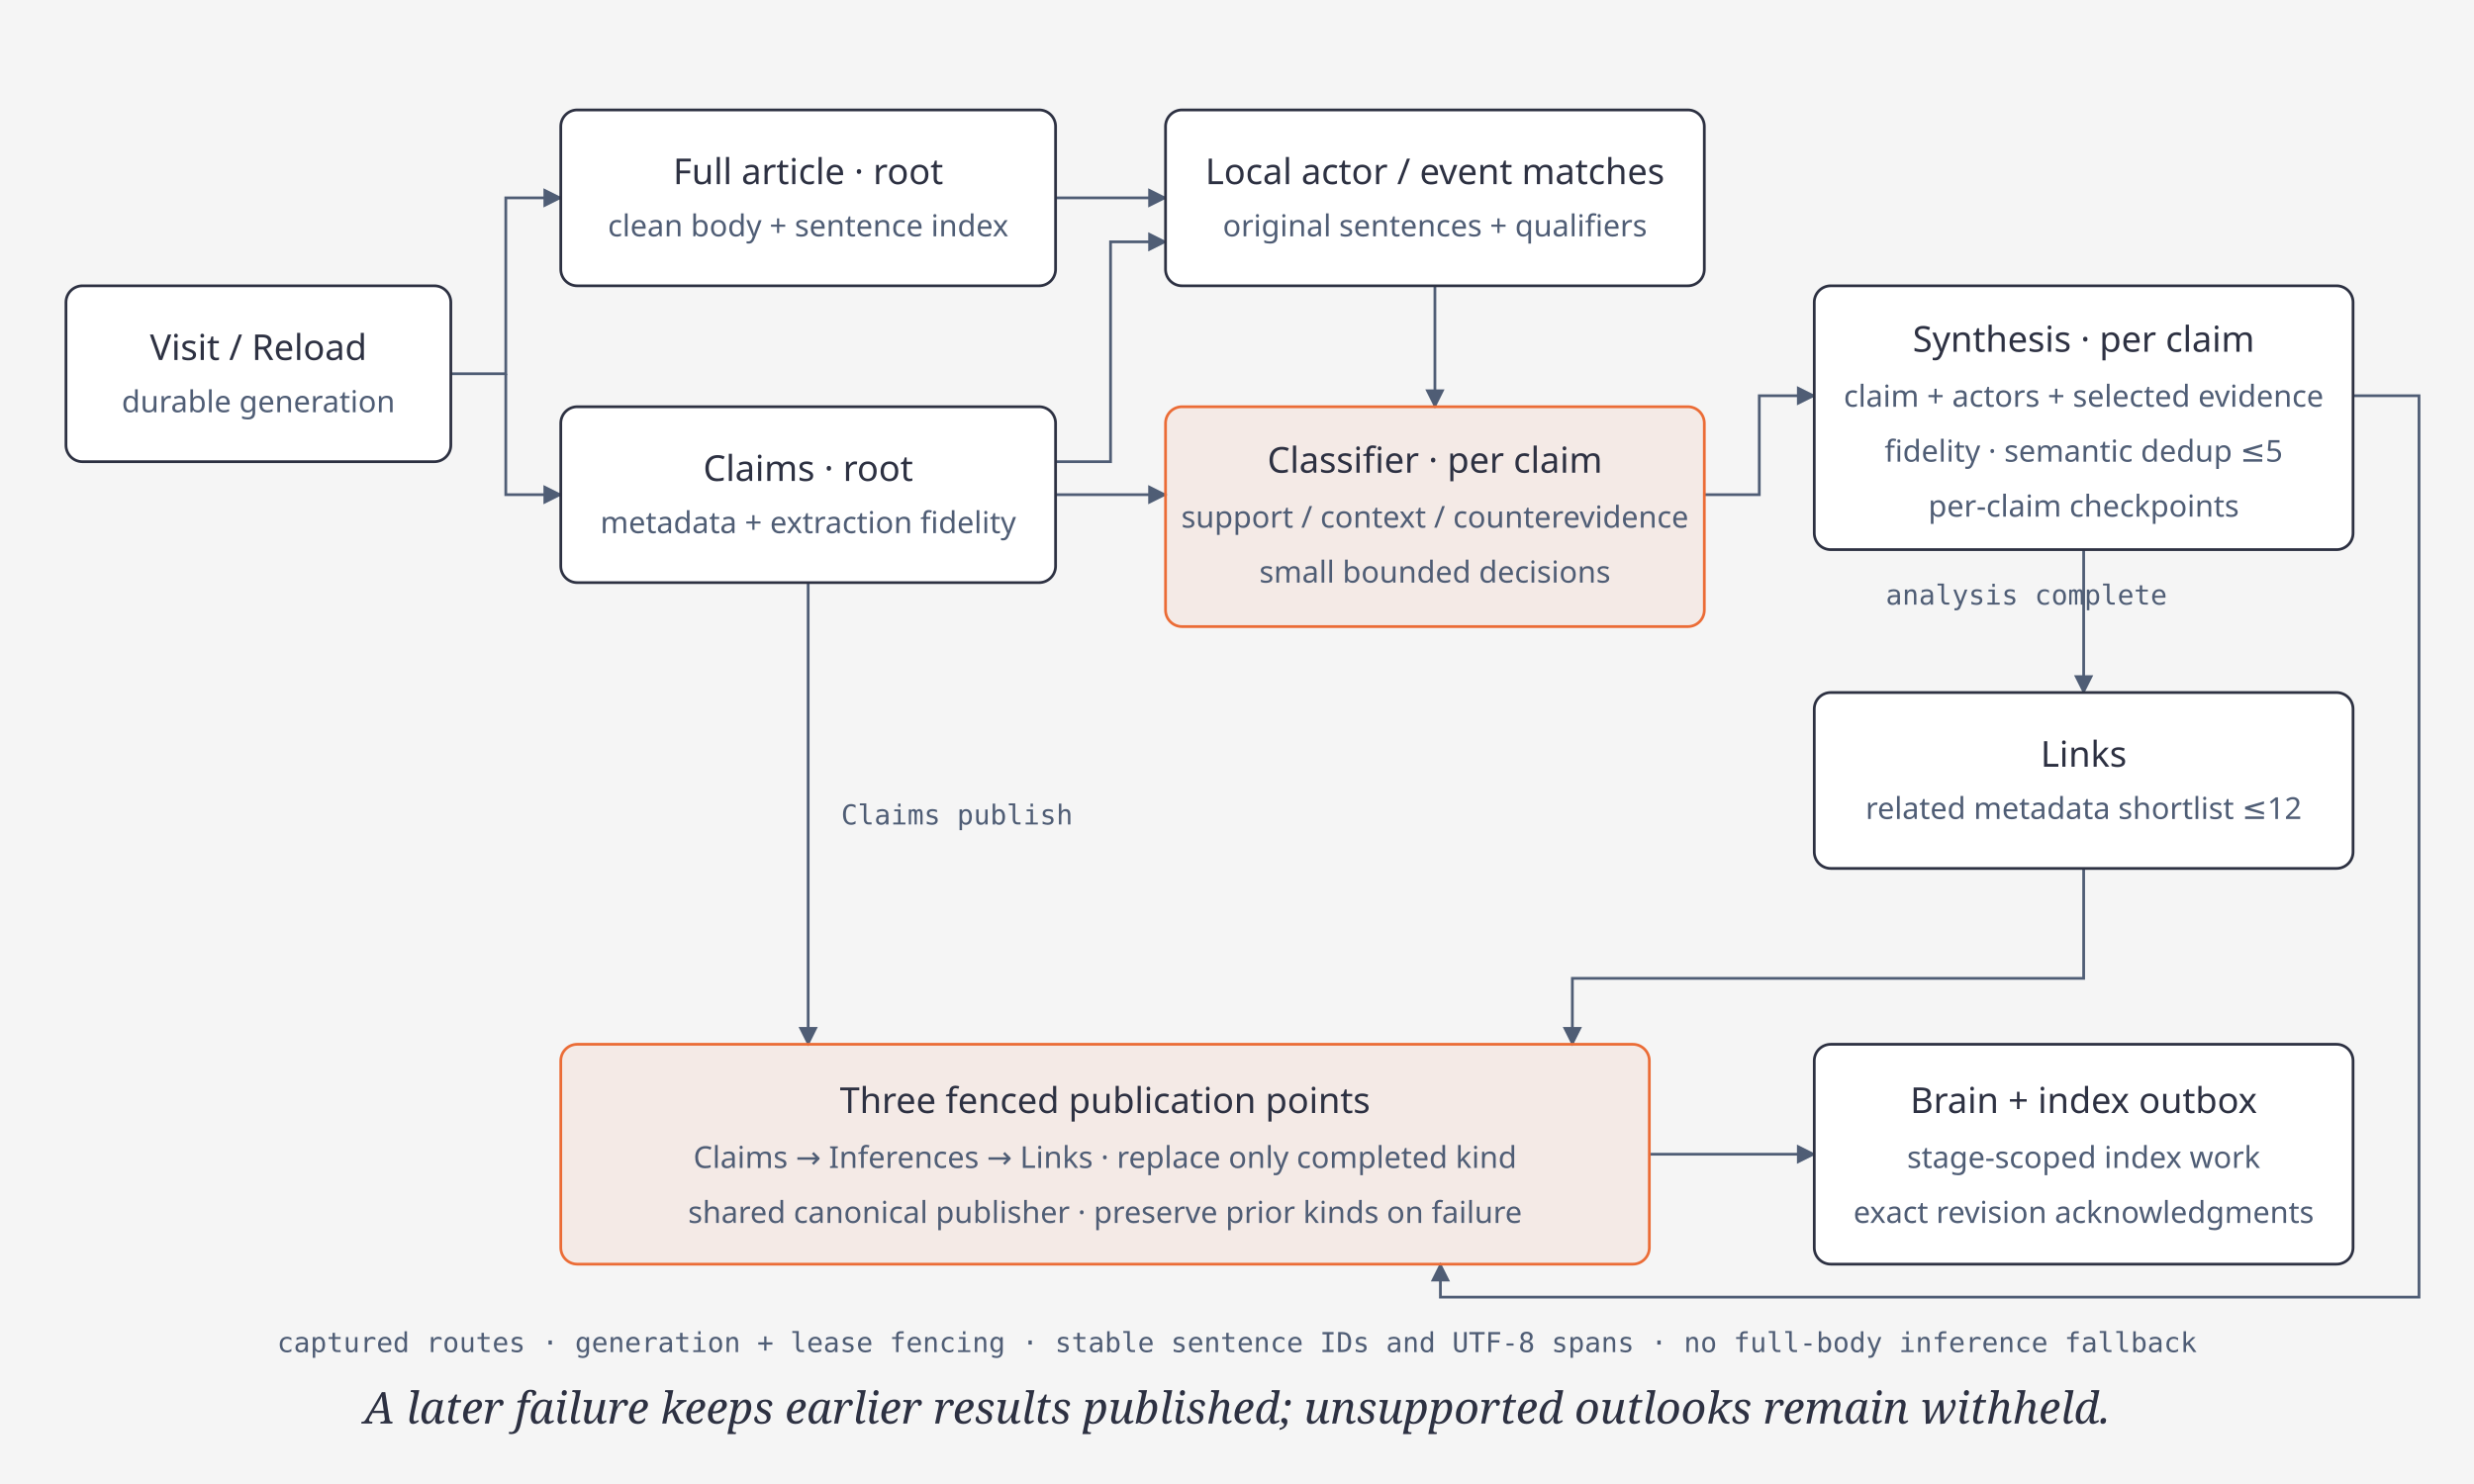
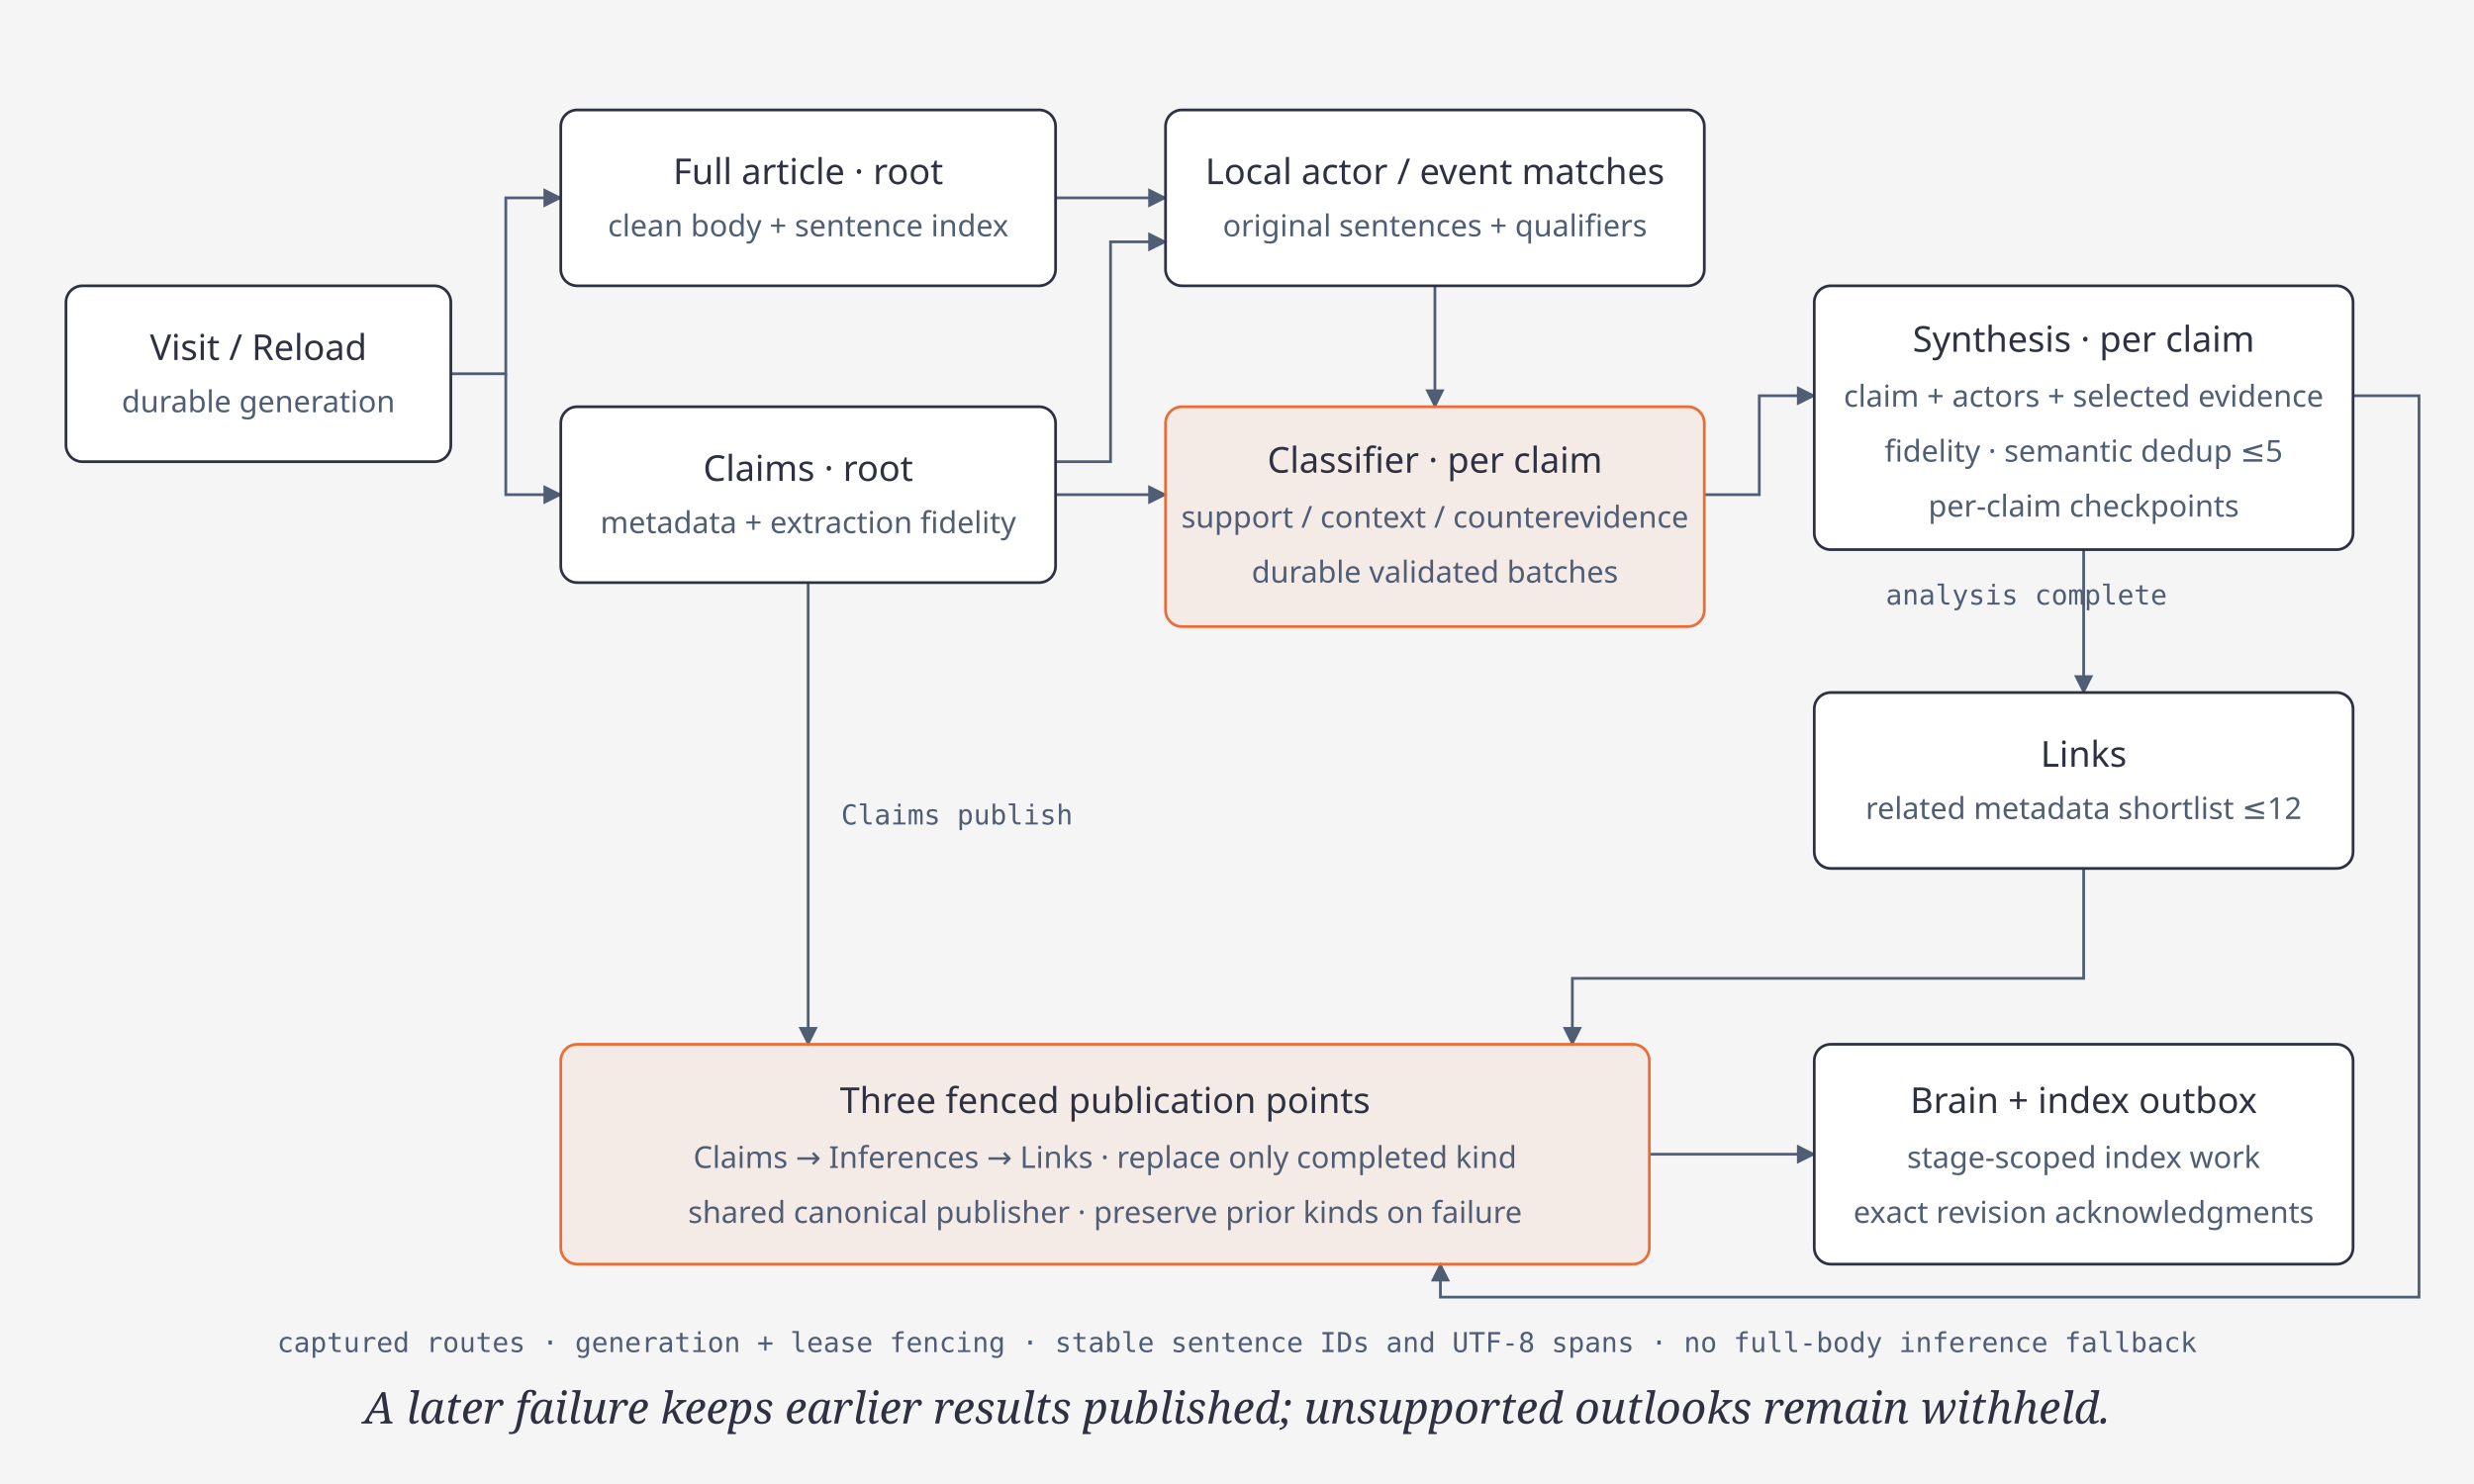
<svg xmlns="http://www.w3.org/2000/svg" role="img" aria-labelledby="intel-brief-chain-title intel-brief-chain-desc" viewBox="0 0 900 540">
  <defs>
    <marker id="arrow" viewBox="0 0 10 10" refX="9" refY="5" markerWidth="7" markerHeight="7" orient="auto">
      <path d="M0 0 L10 5 L0 10 Z" fill="#4f5d75" />
    </marker>
  </defs>
  <rect width="900" height="540" fill="#f5f5f5" />
  <g fill="none" stroke="#4f5d75" marker-end="url(#arrow)">
    <path d="M164 136 H184 V72 H204" />
    <path d="M184 136 V180 H204" />
    <path d="M384 72 H424" />
    <path d="M384 168 H404 V88 H424" />
    <path d="M522 104 V148" />
    <path d="M384 180 H424" />
    <path d="M620 180 H640 V144 H660" />
    <path d="M758 184 V252" />
    <path d="M294 212 V380" />
    <path d="M856 144 H880 V472 H524 V460" />
    <path d="M758 316 V356 H572 V380" />
    <path d="M600 420 H660" />
  </g>
  <g font-family="Geist,system-ui,sans-serif" font-size="13" text-anchor="middle" fill="#2d3142">
    <rect x="24" y="104" width="140" height="64" rx="6" fill="#fff" stroke="#2d3142" />
    <text x="94" y="131">Visit / Reload</text>
    <text x="94" y="150" font-size="11" fill="#4f5d75">durable generation</text>
    <rect x="204" y="40" width="180" height="64" rx="6" fill="#fff" stroke="#2d3142" />
    <text x="294" y="67">Full article · root</text>
    <text x="294" y="86" font-size="11" fill="#4f5d75">clean body + sentence index</text>
    <rect x="204" y="148" width="180" height="64" rx="6" fill="#fff" stroke="#2d3142" />
    <text x="294" y="175">Claims · root</text>
    <text x="294" y="194" font-size="11" fill="#4f5d75">metadata + extraction fidelity</text>
    <rect x="424" y="40" width="196" height="64" rx="6" fill="#fff" stroke="#2d3142" />
    <text x="522" y="67">Local actor / event matches</text>
    <text x="522" y="86" font-size="11" fill="#4f5d75">original sentences + qualifiers</text>
    <rect x="424" y="148" width="196" height="80" rx="6" fill="rgba(235,108,54,0.08)" stroke="#eb6c36" />
    <text x="522" y="172">Classifier · per claim</text>
    <text x="522" y="192" font-size="11" fill="#4f5d75">support / context / counterevidence</text>
-     <text x="522" y="212" font-size="11" fill="#4f5d75">small bounded decisions</text>
+     <text x="522" y="212" font-size="11" fill="#4f5d75">durable validated batches</text>
    <rect x="660" y="104" width="196" height="96" rx="6" fill="#fff" stroke="#2d3142" />
    <text x="758" y="128">Synthesis · per claim</text>
    <text x="758" y="148" font-size="11" fill="#4f5d75">claim + actors + selected evidence</text>
    <text x="758" y="168" font-size="11" fill="#4f5d75">fidelity · semantic dedup ≤5</text>
    <text x="758" y="188" font-size="11" fill="#4f5d75">per-claim checkpoints</text>
    <rect x="660" y="252" width="196" height="64" rx="6" fill="#fff" stroke="#2d3142" />
    <text x="758" y="279">Links</text>
    <text x="758" y="298" font-size="11" fill="#4f5d75">related metadata shortlist ≤12</text>
    <rect x="204" y="380" width="396" height="80" rx="6" fill="rgba(235,108,54,0.08)" stroke="#eb6c36" />
    <text x="402" y="405">Three fenced publication points</text>
    <text x="402" y="425" font-size="11" fill="#4f5d75">Claims → Inferences → Links · replace only completed kind</text>
    <text x="402" y="445" font-size="11" fill="#4f5d75">shared canonical publisher · preserve prior kinds on failure</text>
    <rect x="660" y="380" width="196" height="80" rx="6" fill="#fff" stroke="#2d3142" />
    <text x="758" y="405">Brain + index outbox</text>
    <text x="758" y="425" font-size="11" fill="#4f5d75">stage-scoped index work</text>
    <text x="758" y="445" font-size="11" fill="#4f5d75">exact revision acknowledgments</text>
  </g>
  <g font-family="Geist Mono,ui-monospace,monospace" font-size="10" fill="#4f5d75">
    <text x="306" y="300">Claims publish</text>
    <text x="686" y="220">analysis complete</text>
  </g>
  <text x="450" y="492" text-anchor="middle" font-family="Geist Mono,ui-monospace,monospace" font-size="10" fill="#4f5d75">captured routes · generation + lease fencing · stable sentence IDs and UTF-8 spans · no full-body inference fallback</text>
  <text x="450" y="518" text-anchor="middle" font-family="Instrument Serif,serif" font-size="16" font-style="italic" fill="#2d3142">A later failure keeps earlier results published; unsupported outlooks remain withheld.</text>
</svg>
